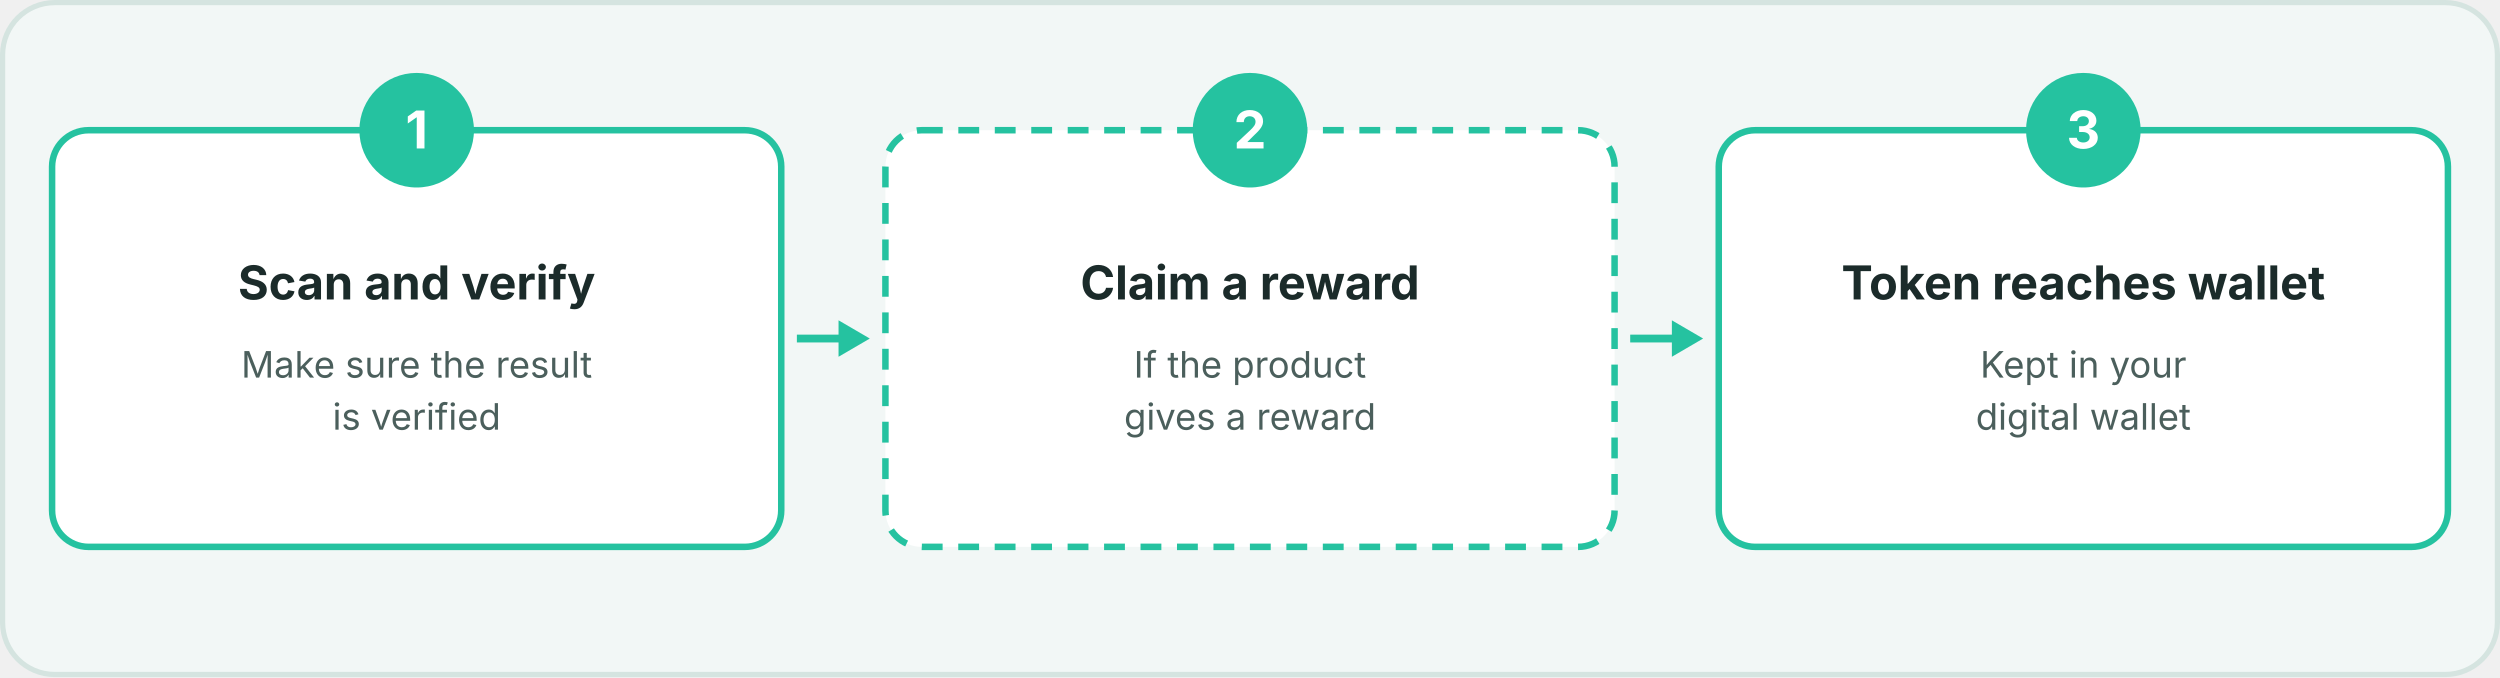
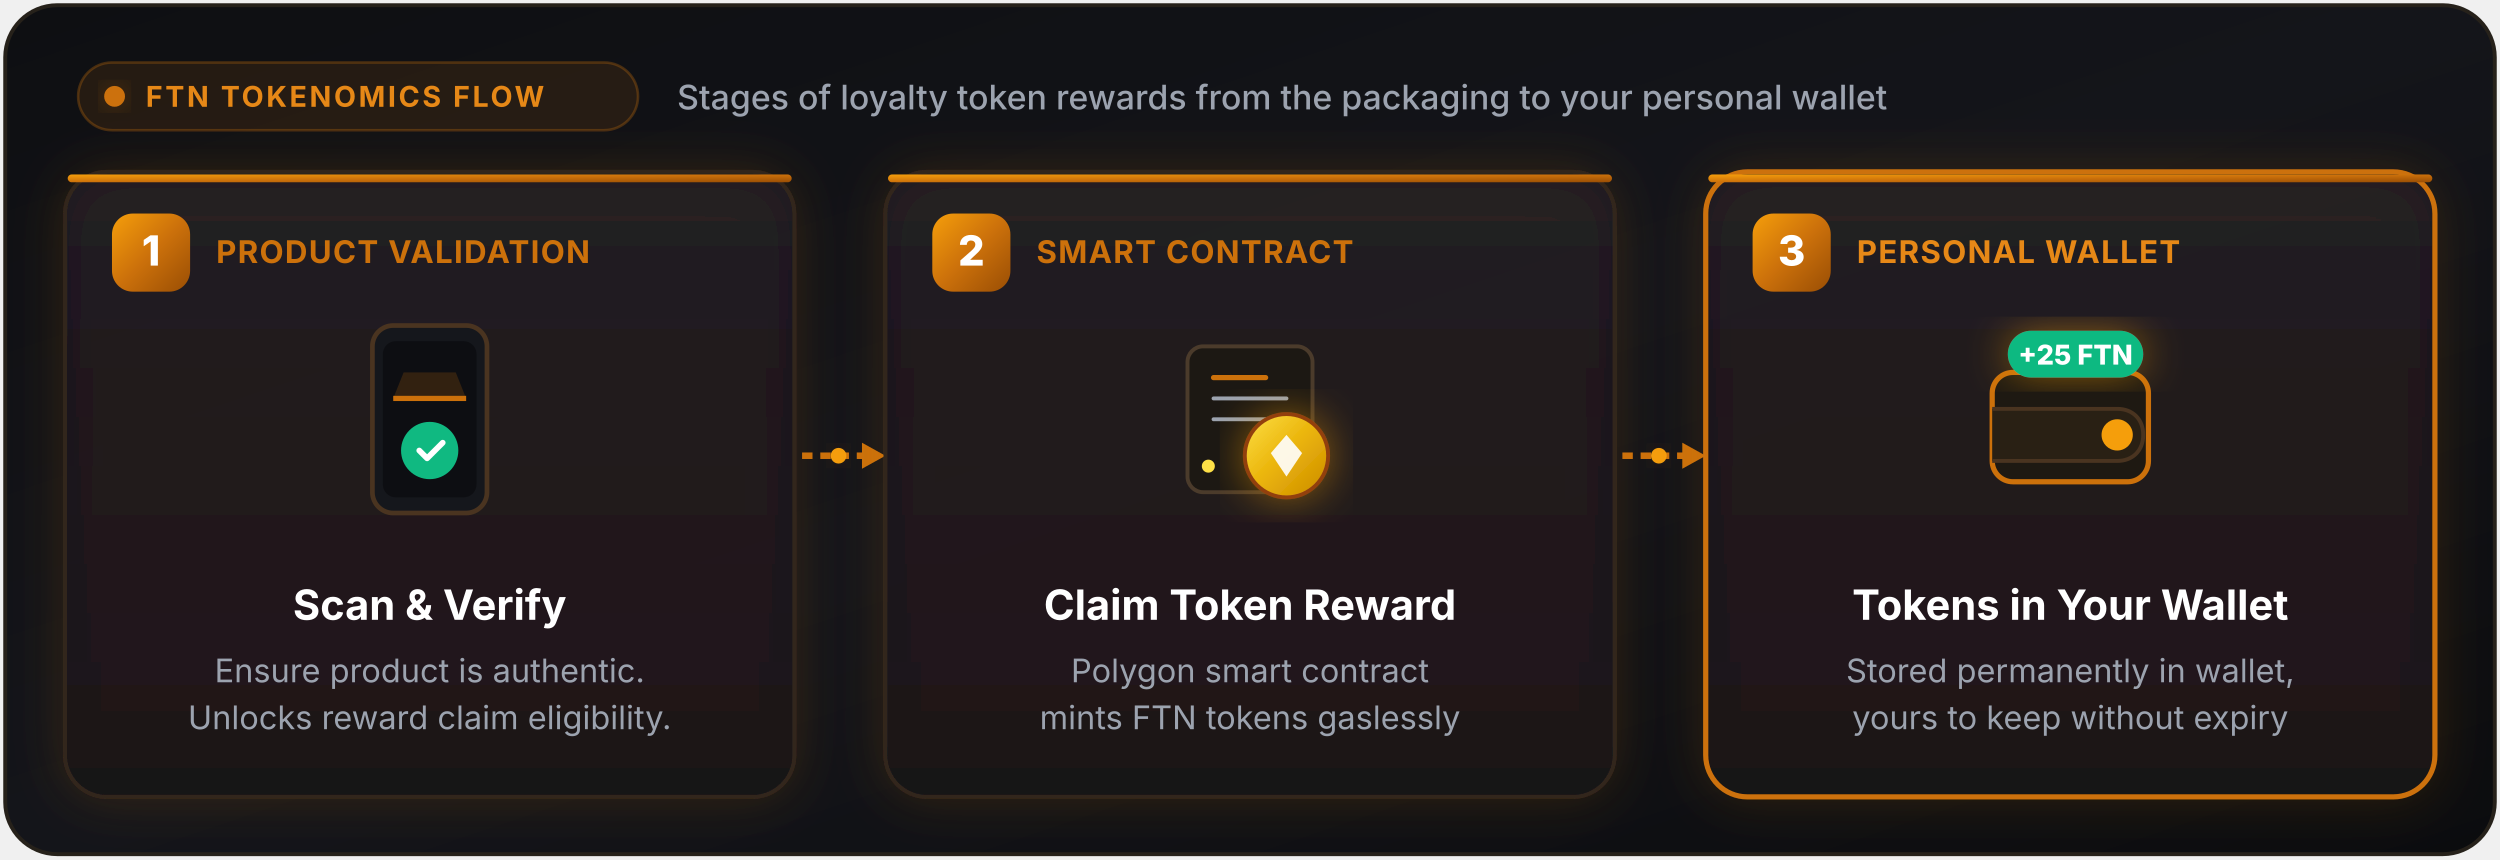
- <svg xmlns="http://www.w3.org/2000/svg" viewBox="0 0 960 260" width="960" height="260" role="img" aria-label="Token journey: scan, claim, kept in your wallet">
-   <rect x="1" y="1" width="958" height="258" rx="20" fill="#F2F7F6" stroke="#D5E4E0" stroke-width="2" />
-   <rect x="20" y="50" width="280" height="160" rx="14" fill="#FFFFFF" stroke="#25C2A0" stroke-width="2.5" />
-   <circle cx="160" cy="50" r="22" fill="#25C2A0" />
-   <text x="160" y="57" text-anchor="middle" font-family="Inter, 'Segoe UI', Arial, sans-serif" font-size="20" font-weight="700" fill="#FFFFFF">1</text>
-   <text x="160" y="115" text-anchor="middle" font-family="Inter, 'Segoe UI', Arial, sans-serif" font-size="18" font-weight="700" fill="#1B2B2A">Scan and verify</text>
-   <text x="160" y="145" text-anchor="middle" font-family="Inter, 'Segoe UI', Arial, sans-serif" font-size="14" font-weight="400" fill="#4B5F5C">Make sure the result</text>
-   <text x="160" y="165" text-anchor="middle" font-family="Inter, 'Segoe UI', Arial, sans-serif" font-size="14" font-weight="400" fill="#4B5F5C">is verified</text>
-   <line x1="306" y1="130" x2="326" y2="130" stroke="#25C2A0" stroke-width="3" />
-   <polygon points="334,130 322,123 322,137" fill="#25C2A0" />
-   <rect x="340" y="50" width="280" height="160" rx="14" fill="#FFFFFF" stroke="#25C2A0" stroke-width="2.5" stroke-dasharray="8 6" />
-   <circle cx="480" cy="50" r="22" fill="#25C2A0" />
-   <text x="480" y="57" text-anchor="middle" font-family="Inter, 'Segoe UI', Arial, sans-serif" font-size="20" font-weight="700" fill="#FFFFFF">2</text>
-   <text x="480" y="115" text-anchor="middle" font-family="Inter, 'Segoe UI', Arial, sans-serif" font-size="18" font-weight="700" fill="#1B2B2A">Claim a reward</text>
-   <text x="480" y="145" text-anchor="middle" font-family="Inter, 'Segoe UI', Arial, sans-serif" font-size="14" font-weight="400" fill="#4B5F5C">If the product</text>
-   <text x="480" y="165" text-anchor="middle" font-family="Inter, 'Segoe UI', Arial, sans-serif" font-size="14" font-weight="400" fill="#4B5F5C">gives a reward</text>
-   <line x1="626" y1="130" x2="646" y2="130" stroke="#25C2A0" stroke-width="3" />
-   <polygon points="654,130 642,123 642,137" fill="#25C2A0" />
-   <rect x="660" y="50" width="280" height="160" rx="14" fill="#FFFFFF" stroke="#25C2A0" stroke-width="2.5" />
-   <circle cx="800" cy="50" r="22" fill="#25C2A0" />
-   <text x="800" y="57" text-anchor="middle" font-family="Inter, 'Segoe UI', Arial, sans-serif" font-size="20" font-weight="700" fill="#FFFFFF">3</text>
-   <text x="800" y="115" text-anchor="middle" font-family="Inter, 'Segoe UI', Arial, sans-serif" font-size="18" font-weight="700" fill="#1B2B2A">Token reaches wallet</text>
-   <text x="800" y="145" text-anchor="middle" font-family="Inter, 'Segoe UI', Arial, sans-serif" font-size="14" font-weight="400" fill="#4B5F5C">Kept in your</text>
-   <text x="800" y="165" text-anchor="middle" font-family="Inter, 'Segoe UI', Arial, sans-serif" font-size="14" font-weight="400" fill="#4B5F5C">digital wallet</text>
+ <svg xmlns="http://www.w3.org/2000/svg" viewBox="0 0 960 330" width="100%" height="100%" role="img" aria-label="Token journey: scan, claim, stored in wallet">
+   <defs>
+     <linearGradient id="bgGrad6" x1="0%" y1="0%" x2="100%" y2="100%">
+       <stop offset="0%" stop-color="#0E0F12" />
+       <stop offset="50%" stop-color="#14151A" />
+       <stop offset="100%" stop-color="#0B0C0E" />
+     </linearGradient>
+     <linearGradient id="cardGrad6" x1="0%" y1="0%" x2="0%" y2="100%">
+       <stop offset="0%" stop-color="#1A1B22" stop-opacity="0.9" />
+       <stop offset="100%" stop-color="#111217" stop-opacity="0.95" />
+     </linearGradient>
+     <linearGradient id="amberGrad6" x1="0%" y1="0%" x2="100%" y2="100%">
+       <stop offset="0%" stop-color="#F59E0B" />
+       <stop offset="50%" stop-color="#CC710B" />
+       <stop offset="100%" stop-color="#9A4E04" />
+     </linearGradient>
+     <linearGradient id="goldCoin6" x1="0%" y1="0%" x2="100%" y2="100%">
+       <stop offset="0%" stop-color="#FDE047" />
+       <stop offset="50%" stop-color="#EAB308" />
+       <stop offset="100%" stop-color="#CA8A04" />
+     </linearGradient>
+     <filter id="shadowGlow6" x="-20%" y="-20%" width="140%" height="140%">
+       <feDropShadow dx="0" dy="8" stdDeviation="12" flood-color="#000000" flood-opacity="0.6" />
+       <feDropShadow dx="0" dy="0" stdDeviation="10" flood-color="#CC710B" flood-opacity="0.2" />
+     </filter>
+     <filter id="dotGlow6" x="-30%" y="-30%" width="160%" height="160%">
+       <feDropShadow dx="0" dy="0" stdDeviation="6" flood-color="#CC710B" flood-opacity="0.6" />
+     </filter>
+     <filter id="goldGlow6" x="-30%" y="-30%" width="160%" height="160%">
+       <feDropShadow dx="0" dy="0" stdDeviation="8" flood-color="#F59E0B" flood-opacity="0.5" />
+     </filter>
+   </defs>
+   <rect x="2" y="2" width="956" height="326" rx="20" fill="url(#bgGrad6)" stroke="#26211A" stroke-width="1.5" />
+   <g transform="translate(30, 24)">
+     <rect x="0" y="0" width="215" height="26" rx="13" fill="#CC710B" fill-opacity="0.12" stroke="#CC710B" stroke-opacity="0.3" stroke-width="1" />
+     <circle cx="14" cy="13" r="4" fill="#CC710B" filter="url(#dotGlow6)" />
+     <text x="26" y="17" font-family="Inter, -apple-system, sans-serif" font-size="11" font-weight="700" fill="#E68817" letter-spacing="1">FTN TOKENOMICS FLOW</text>
+     <text x="230" y="18" font-family="Inter, -apple-system, sans-serif" font-size="13" font-weight="500" fill="#9CA3AF">Stages of loyalty token rewards from the packaging to your personal wallet</text>
+   </g>
+   <g transform="translate(25, 66)">
+     <rect x="0" y="0" width="280" height="240" rx="16" fill="url(#cardGrad6)" stroke="#33271D" stroke-width="1.5" filter="url(#shadowGlow6)" />
+     <rect x="1" y="1" width="278" height="3" rx="1.5" fill="url(#amberGrad6)" />
+     <rect x="18" y="16" width="30" height="30" rx="8" fill="url(#amberGrad6)" />
+     <text x="33" y="36" text-anchor="middle" font-family="Inter, -apple-system, sans-serif" font-size="16" font-weight="800" fill="#FFFFFF">1</text>
+     <text x="58" y="35" font-family="Inter, -apple-system, sans-serif" font-size="12" font-weight="700" fill="#CC710B" letter-spacing="0.5">PRODUCT VALIDATION</text>
+     <g transform="translate(140, 95)">
+       <rect x="-22" y="-36" width="44" height="72" rx="8" fill="#15171C" stroke="#4A3420" stroke-width="1.8" />
+       <rect x="-18" y="-30" width="36" height="60" rx="5" fill="#0D0E12" />
+       <line x1="-14" y1="-8" x2="14" y2="-8" stroke="#CC710B" stroke-width="2" />
+       <polygon points="-14,-8 14,-8 10,-18 -10,-18" fill="#CC710B" fill-opacity="0.2" />
+       <circle cx="0" cy="12" r="11" fill="#10B981" />
+       <path d="M-4 12 L-1 15 L5 9" fill="none" stroke="#FFFFFF" stroke-width="2.2" stroke-linecap="round" stroke-linejoin="round" />
+     </g>
+     <text x="140" y="172" text-anchor="middle" font-family="Inter, -apple-system, sans-serif" font-size="16" font-weight="700" fill="#FFFFFF">Scan &amp; Verify</text>
+     <text x="140" y="196" text-anchor="middle" font-family="Inter, -apple-system, sans-serif" font-size="12.5" font-weight="400" fill="#9CA3AF">Ensure product is authentic.</text>
+     <text x="140" y="214" text-anchor="middle" font-family="Inter, -apple-system, sans-serif" font-size="12.5" font-weight="400" fill="#9CA3AF">Unlocks reward claim eligibility.</text>
+   </g>
+   <g transform="translate(308, 175)">
+     <line x1="0" y1="0" x2="26" y2="0" stroke="#CC710B" stroke-width="2.5" stroke-dasharray="4 3" />
+     <polygon points="32,0 23,-5 23,5" fill="#CC710B" />
+     <circle cx="14" cy="0" r="3" fill="#F59E0B" filter="url(#dotGlow6)" />
+   </g>
+   <g transform="translate(340, 66)">
+     <rect x="0" y="0" width="280" height="240" rx="16" fill="url(#cardGrad6)" stroke="#33271D" stroke-width="1.5" filter="url(#shadowGlow6)" />
+     <rect x="1" y="1" width="278" height="3" rx="1.5" fill="url(#amberGrad6)" />
+     <rect x="18" y="16" width="30" height="30" rx="8" fill="url(#amberGrad6)" />
+     <text x="33" y="36" text-anchor="middle" font-family="Inter, -apple-system, sans-serif" font-size="16" font-weight="800" fill="#FFFFFF">2</text>
+     <text x="58" y="35" font-family="Inter, -apple-system, sans-serif" font-size="12" font-weight="700" fill="#CC710B" letter-spacing="0.5">SMART CONTRACT</text>
+     <g transform="translate(140, 95)">
+       <rect x="-24" y="-28" width="48" height="56" rx="6" fill="#1C1813" stroke="#4B3B2B" stroke-width="1.5" />
+       <line x1="-14" y1="-16" x2="6" y2="-16" stroke="#CC710B" stroke-width="2" stroke-linecap="round" />
+       <line x1="-14" y1="-8" x2="14" y2="-8" stroke="#9CA3AF" stroke-width="1.5" stroke-linecap="round" />
+       <line x1="-14" y1="0" x2="10" y2="0" stroke="#9CA3AF" stroke-width="1.5" stroke-linecap="round" />
+       <g transform="translate(14, 14)">
+         <circle cx="0" cy="0" r="16" fill="url(#goldCoin6)" stroke="#92400E" stroke-width="1.5" filter="url(#goldGlow6)" />
+         <polygon points="0,-8 6,-1 0,8 -6,-1" fill="#FFFFFF" fill-opacity="0.9" />
+       </g>
+       <circle cx="-16" cy="18" r="2.5" fill="#FDE047" />
+     </g>
+     <text x="140" y="172" text-anchor="middle" font-family="Inter, -apple-system, sans-serif" font-size="16" font-weight="700" fill="#FFFFFF">Claim Token Reward</text>
+     <text x="140" y="196" text-anchor="middle" font-family="Inter, -apple-system, sans-serif" font-size="12.5" font-weight="400" fill="#9CA3AF">Polygon smart contract</text>
+     <text x="140" y="214" text-anchor="middle" font-family="Inter, -apple-system, sans-serif" font-size="12.5" font-weight="400" fill="#9CA3AF">mints FTN tokens gaslessly</text>
+   </g>
+   <g transform="translate(623, 175)">
+     <line x1="0" y1="0" x2="26" y2="0" stroke="#CC710B" stroke-width="2.5" stroke-dasharray="4 3" />
+     <polygon points="32,0 23,-5 23,5" fill="#CC710B" />
+     <circle cx="14" cy="0" r="3" fill="#F59E0B" filter="url(#dotGlow6)" />
+   </g>
+   <g transform="translate(655, 66)">
+     <rect x="0" y="0" width="280" height="240" rx="16" fill="url(#cardGrad6)" stroke="#CC710B" stroke-width="2" filter="url(#shadowGlow6)" />
+     <rect x="1" y="1" width="278" height="3" rx="1.5" fill="url(#amberGrad6)" />
+     <rect x="18" y="16" width="30" height="30" rx="8" fill="url(#amberGrad6)" />
+     <text x="33" y="36" text-anchor="middle" font-family="Inter, -apple-system, sans-serif" font-size="16" font-weight="800" fill="#FFFFFF">3</text>
+     <text x="58" y="35" font-family="Inter, -apple-system, sans-serif" font-size="12" font-weight="700" fill="#E68817" letter-spacing="0.5">PERSONAL WALLET</text>
+     <g transform="translate(140, 95)">
+       <rect x="-30" y="-18" width="60" height="42" rx="8" fill="#1E1912" stroke="#CC710B" stroke-width="2" />
+       <path d="M-30 -4 H18 C24 -4 28 0 28 6 C28 12 24 16 18 16 H-30" fill="#292014" stroke="#4A3420" stroke-width="1.5" />
+       <circle cx="18" cy="6" r="6" fill="#F59E0B" />
+       <rect x="-24" y="-34" width="52" height="18" rx="9" fill="#10B981" filter="url(#goldGlow6)" />
+       <text x="2" y="-21" text-anchor="middle" font-family="Inter, -apple-system, sans-serif" font-size="10.5" font-weight="800" fill="#FFFFFF">+25 FTN</text>
+     </g>
+     <text x="140" y="172" text-anchor="middle" font-family="Inter, -apple-system, sans-serif" font-size="16" font-weight="700" fill="#FFFFFF">Tokens in Your Wallet</text>
+     <text x="140" y="196" text-anchor="middle" font-family="Inter, -apple-system, sans-serif" font-size="12.5" font-weight="400" fill="#9CA3AF">Stored permanently in wallet,</text>
+     <text x="140" y="214" text-anchor="middle" font-family="Inter, -apple-system, sans-serif" font-size="12.5" font-weight="400" fill="#9CA3AF">yours to keep without expiry</text>
+   </g>
</svg>
